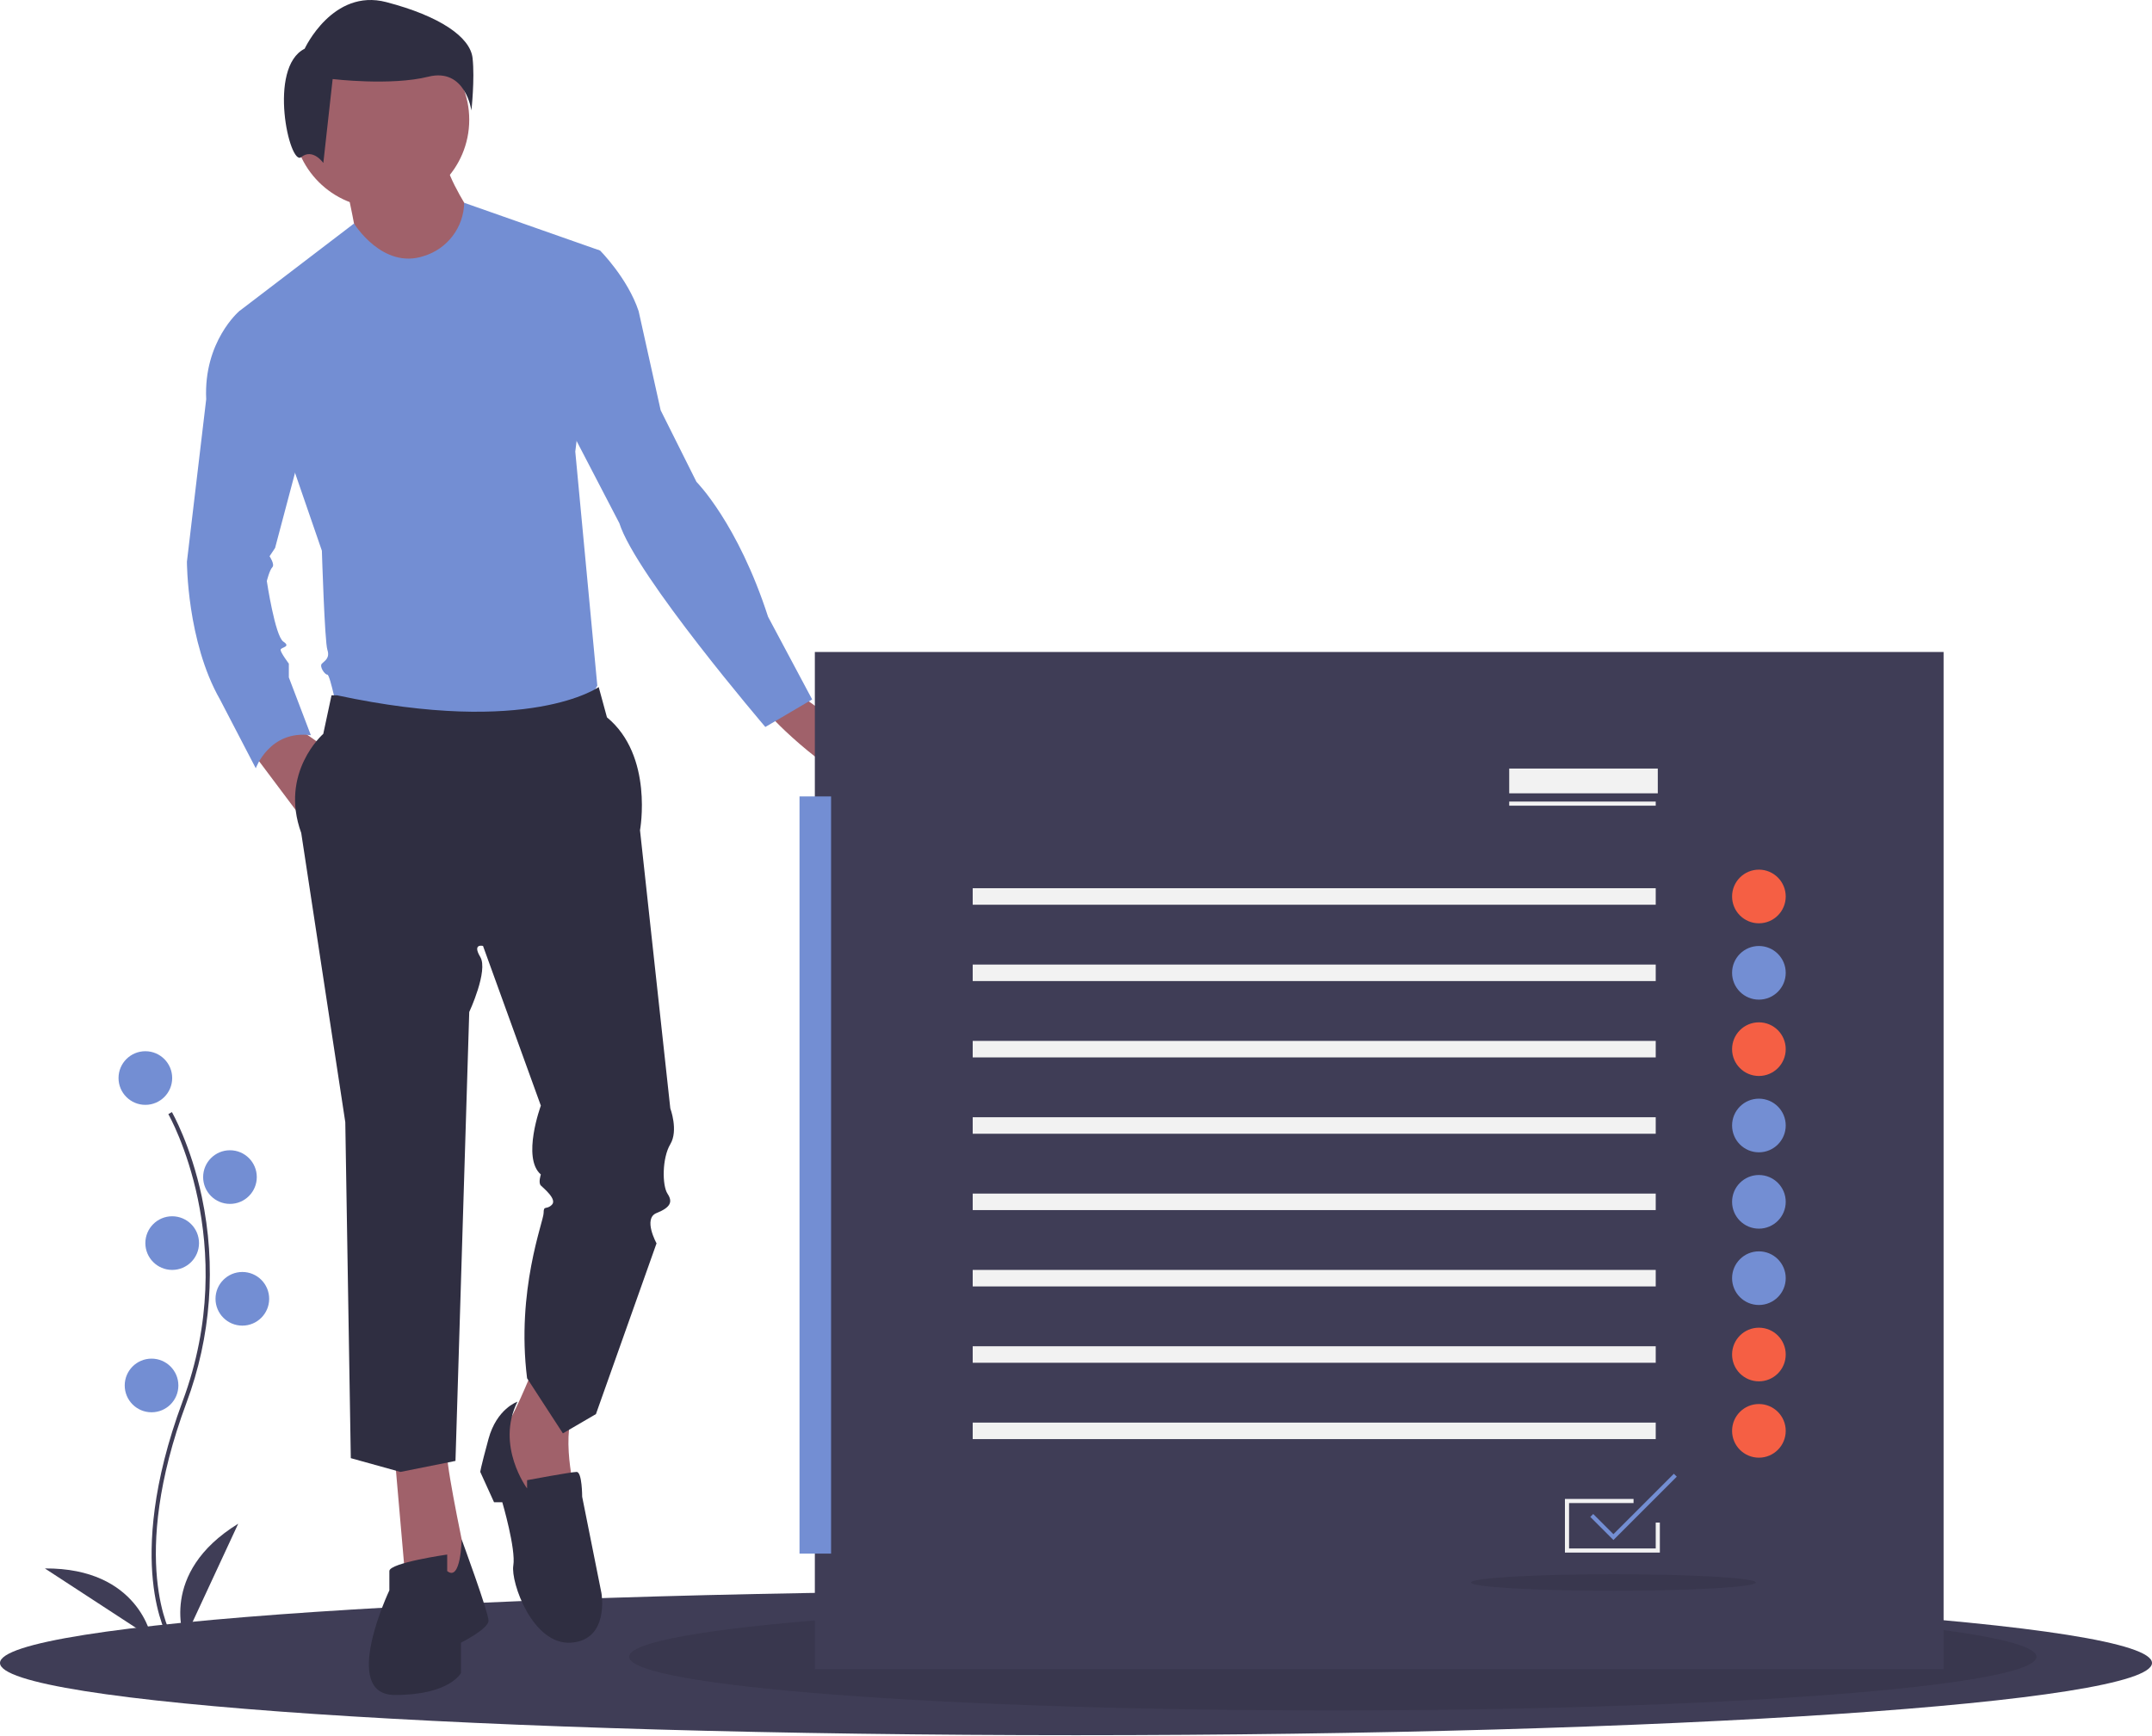
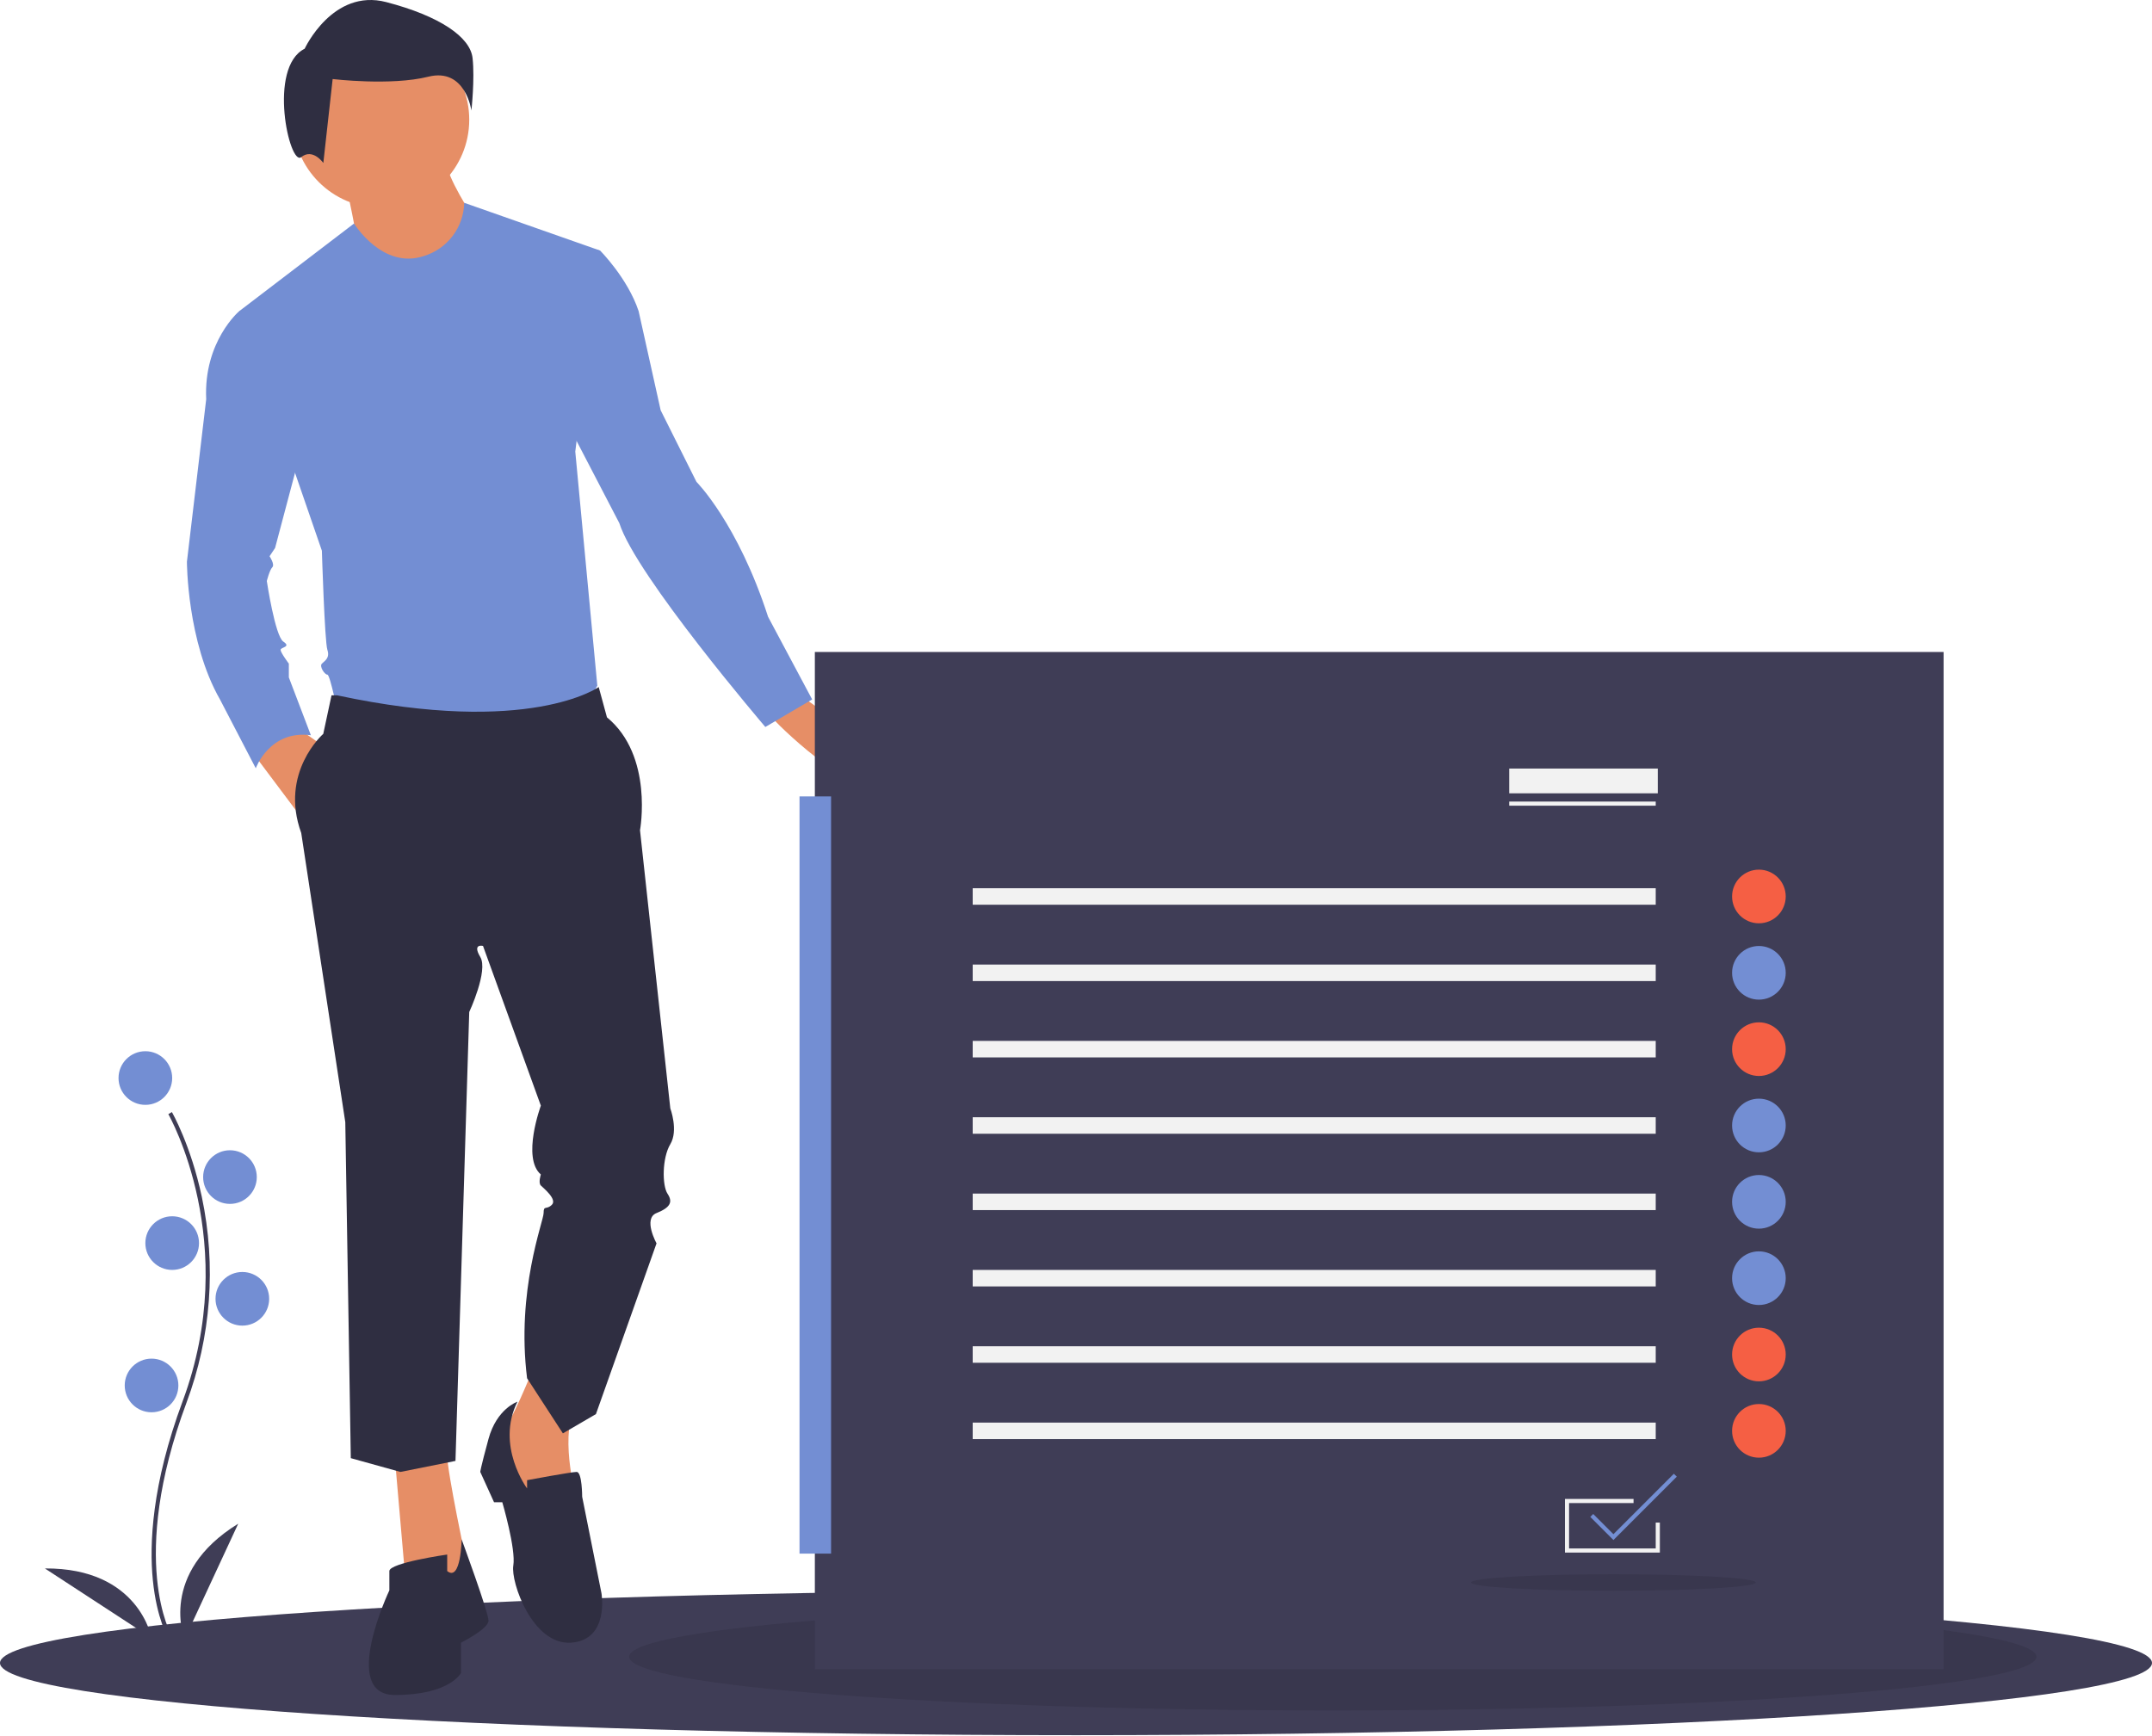
- <svg xmlns="http://www.w3.org/2000/svg" id="undraw_progress_tracking_7hvk" width="1042.884" height="841" viewBox="0 0 1042.884 841">
+ <svg xmlns="http://www.w3.org/2000/svg" id="skills-img" width="1042.884" height="841" viewBox="0 0 1042.884 841">
  <ellipse id="Ellipse_129" data-name="Ellipse 129" cx="521.442" cy="35" rx="521.442" ry="35" transform="translate(0 771)" fill="#3f3d56" />
  <ellipse id="Ellipse_130" data-name="Ellipse 130" cx="341" cy="26" rx="341" ry="26" transform="translate(304.884 777)" opacity="0.1" />
-   <path id="Path_6146" data-name="Path 6146" d="M269.917,736.233l5.339,61.4,24.026,5.339,5.339-16.017s-9.343-44.048-9.343-52.056Z" transform="translate(-78.558 -29.5)" fill="#a0616a" />
-   <path id="Path_6147" data-name="Path 6147" d="M336.656,693.52s-10.678,26.7-14.683,29.365,12.013,37.374,12.013,37.374l24.026-4s-8.009-28.03-1.335-44.048Z" transform="translate(-78.558 -29.5)" fill="#a0616a" />
+   <path id="Path_6146" data-name="Path 6146" d="M269.917,736.233l5.339,61.4,24.026,5.339,5.339-16.017s-9.343-44.048-9.343-52.056Z" transform="translate(-78.558 -29.5)" fill="#e68e66" />
+   <path id="Path_6147" data-name="Path 6147" d="M336.656,693.52s-10.678,26.7-14.683,29.365,12.013,37.374,12.013,37.374l24.026-4s-8.009-28.03-1.335-44.048Z" transform="translate(-78.558 -29.5)" fill="#e68e66" />
  <path id="Path_6148" data-name="Path 6148" d="M329.315,708.87S319.3,712.207,315.3,726.89s-4,16.017-4,16.017l6.674,14.683h4s6.674,22.691,5.339,30.7,9.343,38.709,28.03,37.374,14.683-24.026,14.683-24.026l-9.343-46.717s0-12.013-2.67-12.013-24.026,4-24.026,4v4S318.637,730.227,329.315,708.87Z" transform="translate(-78.558 -29.5)" fill="#2f2e41" />
  <path id="Path_6149" data-name="Path 6149" d="M295.278,790.959v-8.009s-28.03,4-28.03,8.009V800.3s-24.026,50.722,2.67,50.722,32.035-10.678,32.035-10.678V825.664S315.3,818.99,315.3,814.985s-13.025-39.377-13.025-39.377S301.952,796.3,295.278,790.959Z" transform="translate(-78.558 -29.5)" fill="#2f2e41" />
-   <circle id="Ellipse_131" data-name="Ellipse 131" cx="42.713" cy="42.713" r="42.713" transform="translate(141.973 15.317)" fill="#a0616a" />
-   <path id="Path_6150" data-name="Path 6150" d="M246.559,120.232s5.339,25.361,5.339,28.03,25.361,14.683,25.361,14.683l22.691-4,8.009-24.026s-13.348-20.022-13.348-28.03Z" transform="translate(-78.558 -29.5)" fill="#a0616a" />
+   <circle id="Ellipse_131" data-name="Ellipse 131" cx="42.713" cy="42.713" r="42.713" transform="translate(141.973 15.317)" fill="#e68e66" />
+   <path id="Path_6150" data-name="Path 6150" d="M246.559,120.232s5.339,25.361,5.339,28.03,25.361,14.683,25.361,14.683l22.691-4,8.009-24.026s-13.348-20.022-13.348-28.03Z" transform="translate(-78.558 -29.5)" fill="#e68e66" />
  <path id="Path_6151" data-name="Path 6151" d="M250.132,137.829s13.779,22.447,33.8,15.773a27.612,27.612,0,0,0,19.586-25.812l65.84,23.142-12.013,97.439,10.678,113.456-8.009,14.683H242.554s-4-20.022-5.339-20.022-4-4-2.67-5.339,4-2.67,2.67-6.674-2.67-48.052-2.67-48.052L194.5,180.3Z" transform="translate(-78.558 -29.5)" fill="#738ed3" />
-   <path id="Path_6152" data-name="Path 6152" d="M199.174,391.86,223.2,423.895s4-33.37,9.343-34.7L219.2,379.847Z" transform="translate(-78.558 -29.5)" fill="#a0616a" />
-   <path id="Path_6153" data-name="Path 6153" d="M466.13,366.5s36.039,22.691,32.035,37.374-45.383-25.361-45.383-26.7S466.13,366.5,466.13,366.5Z" transform="translate(-78.558 -29.5)" fill="#a0616a" />
+   <path id="Path_6152" data-name="Path 6152" d="M199.174,391.86,223.2,423.895s4-33.37,9.343-34.7L219.2,379.847Z" transform="translate(-78.558 -29.5)" fill="#e68e66" />
+   <path id="Path_6153" data-name="Path 6153" d="M466.13,366.5s36.039,22.691,32.035,37.374-45.383-25.361-45.383-26.7S466.13,366.5,466.13,366.5Z" transform="translate(-78.558 -29.5)" fill="#e68e66" />
  <path id="Path_6154" data-name="Path 6154" d="M241.887,366.5h-2.67l-4,18.687s-21.356,18.687-10.678,48.052L245.891,573.39l2.67,162.843,24.026,6.674,26.7-5.339L305.956,520s9.343-20.022,5.339-26.7,1.335-5.339,1.335-5.339l28.03,77.417s-9.343,25.361,0,33.37c0,0-1.335,4,0,5.339s8.009,6.674,5.339,9.343-4,0-4,4-13.348,37.374-8.009,80.087l17.352,26.7,16.017-9.343,29.365-82.756s-6.674-12.013,0-14.683,8.009-5.339,5.339-9.343-2.67-17.352,1.335-24.026,0-17.352,0-17.352L388.713,431.9s6.674-36.039-16.017-54.726l-4-14.683S335.322,386.521,241.887,366.5Z" transform="translate(-78.558 -29.5)" fill="#2f2e41" />
  <path id="Path_6155" data-name="Path 6155" d="M226.2,53.118s13.561-29.383,39.554-22.6S306.44,47.467,307.57,57.638s-.565,25.427-.565,25.427S304.18,62.159,286.1,66.679s-46.334,1.13-46.334,1.13l-4.52,40.684s-5.085-7.346-10.736-2.825S208.121,62.159,226.2,53.118Z" transform="translate(-78.558 -29.5)" fill="#2f2e41" />
  <path id="Path_6156" data-name="Path 6156" d="M214.524,180.3H194.5S177.15,194.98,178.485,223.01l-9.343,78.752s0,38.709,16.017,66.739l17.352,33.369s6.674-18.687,26.7-16.017l-10.678-28.03v-6.674s-4-5.339-4-6.674,5.339-1.335,1.335-4-8.009-29.365-8.009-29.365,1.335-5.339,2.67-6.674-1.335-5.339-1.335-5.339l2.67-4,17.352-65.4Z" transform="translate(-78.558 -29.5)" fill="#738ed3" />
  <path id="Path_6157" data-name="Path 6157" d="M346.667,146.928l22.691,4s13.348,13.348,18.687,29.365l10.678,48.052,17.352,34.7s20.022,20.022,34.7,65.4L472.137,368.5l-22.691,13.348s-62.735-73.413-70.743-98.774L344,216.337Z" transform="translate(-78.558 -29.5)" fill="#738ed3" />
  <rect id="Rectangle_133" data-name="Rectangle 133" width="547" height="493" transform="translate(394.884 316)" fill="#3f3d56" />
  <rect id="Rectangle_134" data-name="Rectangle 134" width="15.294" height="367" transform="translate(387.456 386)" fill="#738ed3" />
  <rect id="Rectangle_135" data-name="Rectangle 135" width="71" height="2" transform="translate(731.384 388.5)" fill="#f2f2f2" />
  <rect id="Rectangle_136" data-name="Rectangle 136" width="72" height="12" transform="translate(731.384 372.5)" fill="#f2f2f2" />
  <path id="Path_6158" data-name="Path 6158" d="M804.384,752.5h-46v-26h33.25v2h-31.25v22h42V737.965h2Z" fill="#f2f2f2" />
  <rect id="Rectangle_137" data-name="Rectangle 137" width="331" height="8" transform="translate(471.384 430.5)" fill="#f2f2f2" />
  <rect id="Rectangle_138" data-name="Rectangle 138" width="331" height="8" transform="translate(471.384 467.5)" fill="#f2f2f2" />
  <rect id="Rectangle_139" data-name="Rectangle 139" width="331" height="8" transform="translate(471.384 504.5)" fill="#f2f2f2" />
  <rect id="Rectangle_140" data-name="Rectangle 140" width="331" height="8" transform="translate(471.384 541.5)" fill="#f2f2f2" />
  <rect id="Rectangle_141" data-name="Rectangle 141" width="331" height="8" transform="translate(471.384 578.5)" fill="#f2f2f2" />
  <rect id="Rectangle_142" data-name="Rectangle 142" width="331" height="8" transform="translate(471.384 615.5)" fill="#f2f2f2" />
  <rect id="Rectangle_143" data-name="Rectangle 143" width="331" height="8" transform="translate(471.384 652.5)" fill="#f2f2f2" />
  <rect id="Rectangle_144" data-name="Rectangle 144" width="331" height="8" transform="translate(471.384 689.5)" fill="#f2f2f2" />
  <circle id="Ellipse_132" data-name="Ellipse 132" cx="13" cy="13" r="13" transform="translate(839.384 421.5)" fill="#f55f44" />
  <circle id="Ellipse_133" data-name="Ellipse 133" cx="13" cy="13" r="13" transform="translate(839.384 458.5)" fill="#738ed3" />
  <circle id="Ellipse_134" data-name="Ellipse 134" cx="13" cy="13" r="13" transform="translate(839.384 495.5)" fill="#f55f44" />
  <circle id="Ellipse_135" data-name="Ellipse 135" cx="13" cy="13" r="13" transform="translate(839.384 532.5)" fill="#738ed3" />
  <circle id="Ellipse_136" data-name="Ellipse 136" cx="13" cy="13" r="13" transform="translate(839.384 569.5)" fill="#738ed3" />
  <circle id="Ellipse_137" data-name="Ellipse 137" cx="13" cy="13" r="13" transform="translate(839.384 606.5)" fill="#738ed3" />
  <circle id="Ellipse_138" data-name="Ellipse 138" cx="13" cy="13" r="13" transform="translate(839.384 643.5)" fill="#f55f44" />
  <circle id="Ellipse_139" data-name="Ellipse 139" cx="13" cy="13" r="13" transform="translate(839.384 680.5)" fill="#f55f44" />
  <path id="Path_6159" data-name="Path 6159" d="M781.884,746.414l-11.207-11.207,1.414-1.414,9.793,9.793,29.293-29.293,1.414,1.414Z" fill="#738ed3" />
  <ellipse id="Ellipse_140" data-name="Ellipse 140" cx="69" cy="4" rx="69" ry="4" transform="translate(712.884 763)" opacity="0.1" />
  <path id="Path_6160" data-name="Path 6160" d="M160.146,823.521c-.229-.375-5.641-9.41-7.517-28.172-1.721-17.213-.614-46.227,14.433-86.7,28.506-76.671-6.569-138.533-6.928-139.149l1.73-1c.091.156,9.142,15.929,14.488,41.044a179.061,179.061,0,0,1-7.416,99.807c-28.457,76.54-7.3,112.773-7.084,113.131Z" transform="translate(-78.558 -29.5)" fill="#3f3d56" />
  <circle id="Ellipse_141" data-name="Ellipse 141" cx="13" cy="13" r="13" transform="translate(57.442 509.5)" fill="#738ed3" />
  <circle id="Ellipse_142" data-name="Ellipse 142" cx="13" cy="13" r="13" transform="translate(98.442 557.5)" fill="#738ed3" />
  <circle id="Ellipse_143" data-name="Ellipse 143" cx="13" cy="13" r="13" transform="translate(70.442 589.5)" fill="#738ed3" />
  <circle id="Ellipse_144" data-name="Ellipse 144" cx="13" cy="13" r="13" transform="translate(104.442 616.5)" fill="#738ed3" />
  <circle id="Ellipse_145" data-name="Ellipse 145" cx="13" cy="13" r="13" transform="translate(60.442 658.5)" fill="#738ed3" />
  <path id="Path_6161" data-name="Path 6161" d="M168,824s-13-32,26-56Z" transform="translate(-78.558 -29.5)" fill="#3f3d56" />
  <path id="Path_6162" data-name="Path 6162" d="M152.012,823.42S146.1,789.39,100.3,789.682Z" transform="translate(-78.558 -29.5)" fill="#3f3d56" />
</svg>
